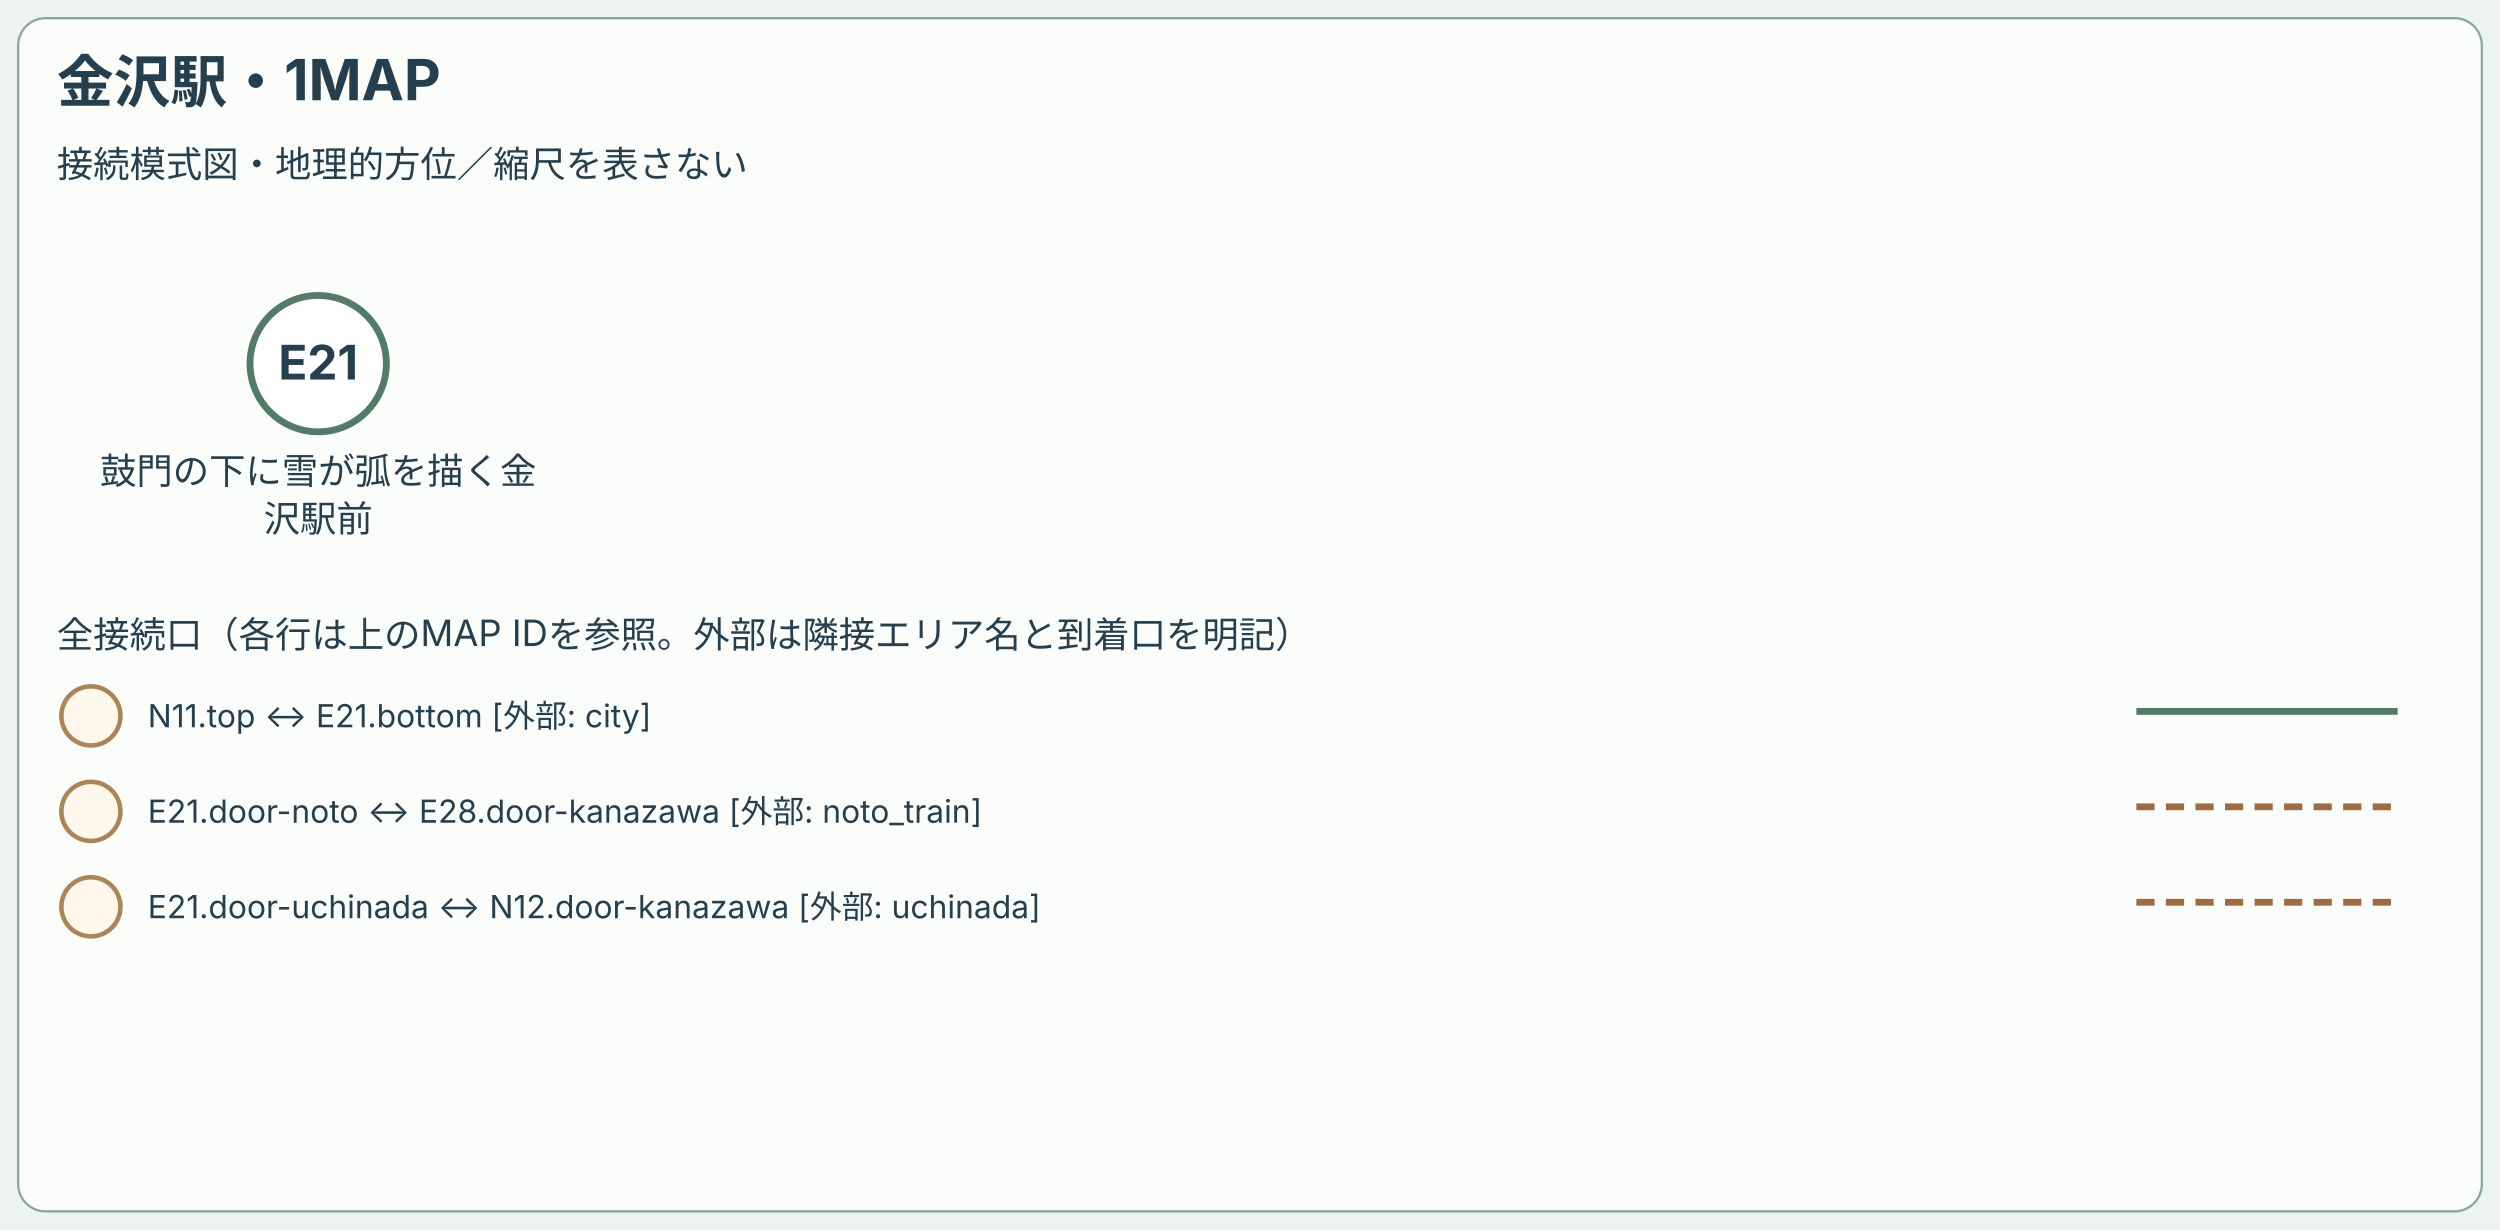
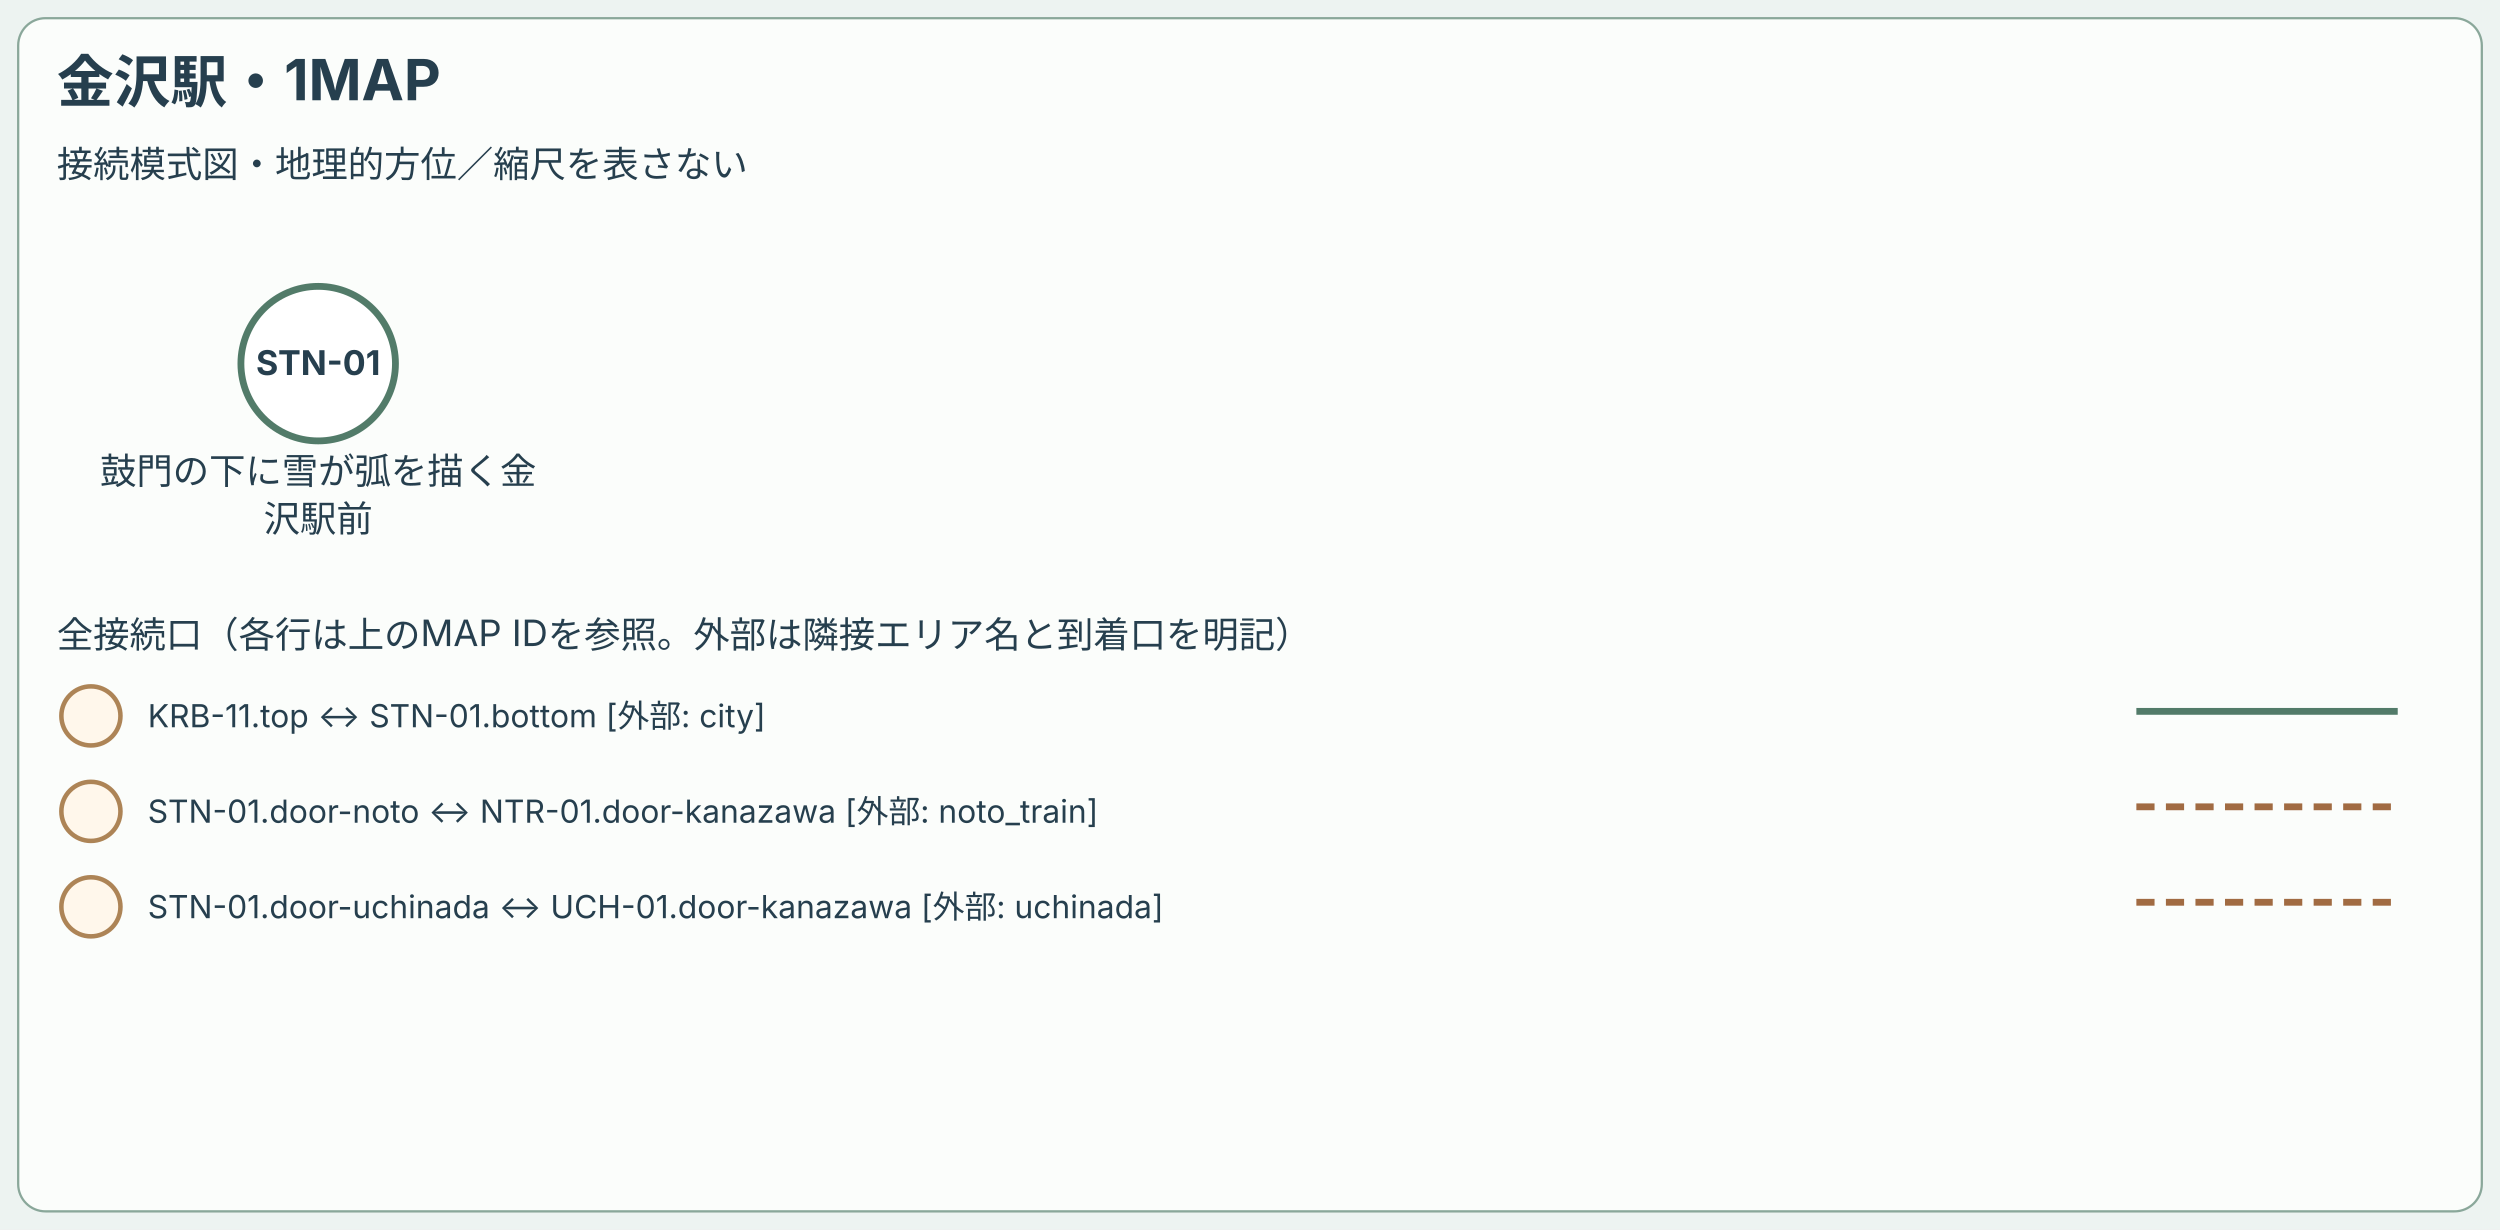
<svg xmlns="http://www.w3.org/2000/svg" width="1100" height="541" viewBox="0 0 1100 541" role="img">
  <defs>
    <marker id="directed-arrow" markerWidth="9" markerHeight="9" refX="8" refY="4" orient="auto">
      <path d="M0 0 L8 4 L0 8 Z" fill="#8b4c83" />
    </marker>
  </defs>
-   <style>text{font-family:-apple-system,BlinkMacSystemFont,"Hiragino Sans",sans-serif;fill:#263f4e}.node{fill:#fff;stroke:#527b69;stroke-width:3}.ref{fill:#fff7eb;stroke:#ad8456;stroke-width:2}.edge{fill:none;stroke:#527b69;stroke-width:3}.door{fill:none;stroke:#a16b42;stroke-width:3;stroke-dasharray:8 5}.event{fill:none;stroke:#ac4871;stroke-width:4;stroke-dasharray:6 5}.oneway{fill:none;stroke:#5262a8;stroke-width:4}.id{font-size:21px;font-weight:bold;text-anchor:middle}.label{font-size:16px;text-anchor:middle;paint-order:stroke;stroke:#fbfdfb;stroke-width:5;stroke-linejoin:round}.note{font-size:16px}.small{font-size:14px}.heading{font-size:25px;font-weight:bold}</style>
+   <style>text{font-family:-apple-system,BlinkMacSystemFont,"Hiragino Sans",sans-serif;fill:#263f4e}.node{fill:#fff;stroke:#527b69;stroke-width:3}.ref{fill:#fff7eb;stroke:#ad8456;stroke-width:2}.edge{fill:none;stroke:#527b69;stroke-width:3}.door{fill:none;stroke:#a16b42;stroke-width:3;stroke-dasharray:8 5}.event{fill:none;stroke:#ac4871;stroke-width:4;stroke-dasharray:6 5}.oneway{fill:none;stroke:#5262a8;stroke-width:4}.id{font-size:15px;font-weight:bold;text-anchor:middle}.label{font-size:16px;text-anchor:middle;paint-order:stroke;stroke:#fbfdfb;stroke-width:5;stroke-linejoin:round}.note{font-size:16px}.small{font-size:14px}.heading{font-size:25px;font-weight:bold}</style>
  <rect width="1100" height="541" fill="#edf3f1" />
  <g data-area="station">
    <rect x="8" y="8" width="1084" height="525" rx="12" fill="#fbfdfb" stroke="#8aa79a" />
    <text x="25" y="45" class="heading">金沢駅・1MAP</text>
    <text x="25" y="78" class="note">接続模式図・地理的方位／縮尺を表さない</text>
-     <circle class="node" data-map="E21" cx="140" cy="160" r="30" />
-     <text class="id" x="140" y="167">E21</text>
+     <circle class="node" data-map="STN-01" cx="140" cy="160" r="34" />
+     <text class="id" x="140" y="165">STN-01</text>
    <text x="140" y="213" class="label">鼓門の下に雪が弧を描く金</text>
    <text x="140" y="234" class="label">沢駅前</text>
    <text x="25" y="285" class="note">全接続口（各行は上のMAP IDを参照。外部は隣接エリア名と到着口を明記）</text>
-     <circle class="ref" data-reference-map="N11" data-reference="N11" cx="40" cy="315" r="13" />
-     <text x="65" y="320" class="small">N11.top ↔ E21.bottom  [外部: city]</text>
-     <path class="edge" data-edge-id="N11.top&gt;E21.bottom:edge" data-kind="edge" data-from="N11" data-to="E21" data-from-port="top" data-to-port="bottom" d="M940 313 L1055 313" />
-     <circle class="ref" data-reference-map="E28" data-reference="E28" cx="40" cy="357" r="13" />
-     <text x="65" y="362" class="small">E21.door-noto ↔ E28.door-kanazawa  [外部: noto_train]</text>
-     <path class="door" data-edge-id="E21.door-noto&gt;E28.door-kanazawa:door" data-kind="door" data-from="E21" data-to="E28" data-from-port="door-noto" data-to-port="door-kanazawa" d="M940 355 L1055 355" />
-     <circle class="ref" data-reference-map="N12" data-reference="N12" cx="40" cy="399" r="13" />
-     <text x="65" y="404" class="small">E21.door-uchinada ↔ N12.door-kanazawa  [外部: uchinada]</text>
-     <path class="door" data-edge-id="E21.door-uchinada&gt;N12.door-kanazawa:door" data-kind="door" data-from="E21" data-to="N12" data-from-port="door-uchinada" data-to-port="door-kanazawa" d="M940 397 L1055 397" />
+     <circle class="ref" data-reference-map="KRB-11" data-reference="KRB-11" cx="40" cy="315" r="13" />
+     <text x="65" y="320" class="small">KRB-11.top ↔ STN-01.bottom  [外部: city]</text>
+     <path class="edge" data-edge-id="KRB-11.top&gt;STN-01.bottom:edge" data-kind="edge" data-from="KRB-11" data-to="STN-01" data-from-port="top" data-to-port="bottom" d="M940 313 L1055 313" />
+     <circle class="ref" data-reference-map="NTR-01" data-reference="NTR-01" cx="40" cy="357" r="13" />
+     <text x="65" y="362" class="small">STN-01.door-noto ↔ NTR-01.door-kanazawa  [外部: noto_train]</text>
+     <path class="door" data-edge-id="STN-01.door-noto&gt;NTR-01.door-kanazawa:door" data-kind="door" data-from="STN-01" data-to="NTR-01" data-from-port="door-noto" data-to-port="door-kanazawa" d="M940 355 L1055 355" />
+     <circle class="ref" data-reference-map="UCH-01" data-reference="UCH-01" cx="40" cy="399" r="13" />
+     <text x="65" y="404" class="small">STN-01.door-uchinada ↔ UCH-01.door-kanazawa  [外部: uchinada]</text>
+     <path class="door" data-edge-id="STN-01.door-uchinada&gt;UCH-01.door-kanazawa:door" data-kind="door" data-from="STN-01" data-to="UCH-01" data-from-port="door-uchinada" data-to-port="door-kanazawa" d="M940 397 L1055 397" />
  </g>
</svg>
